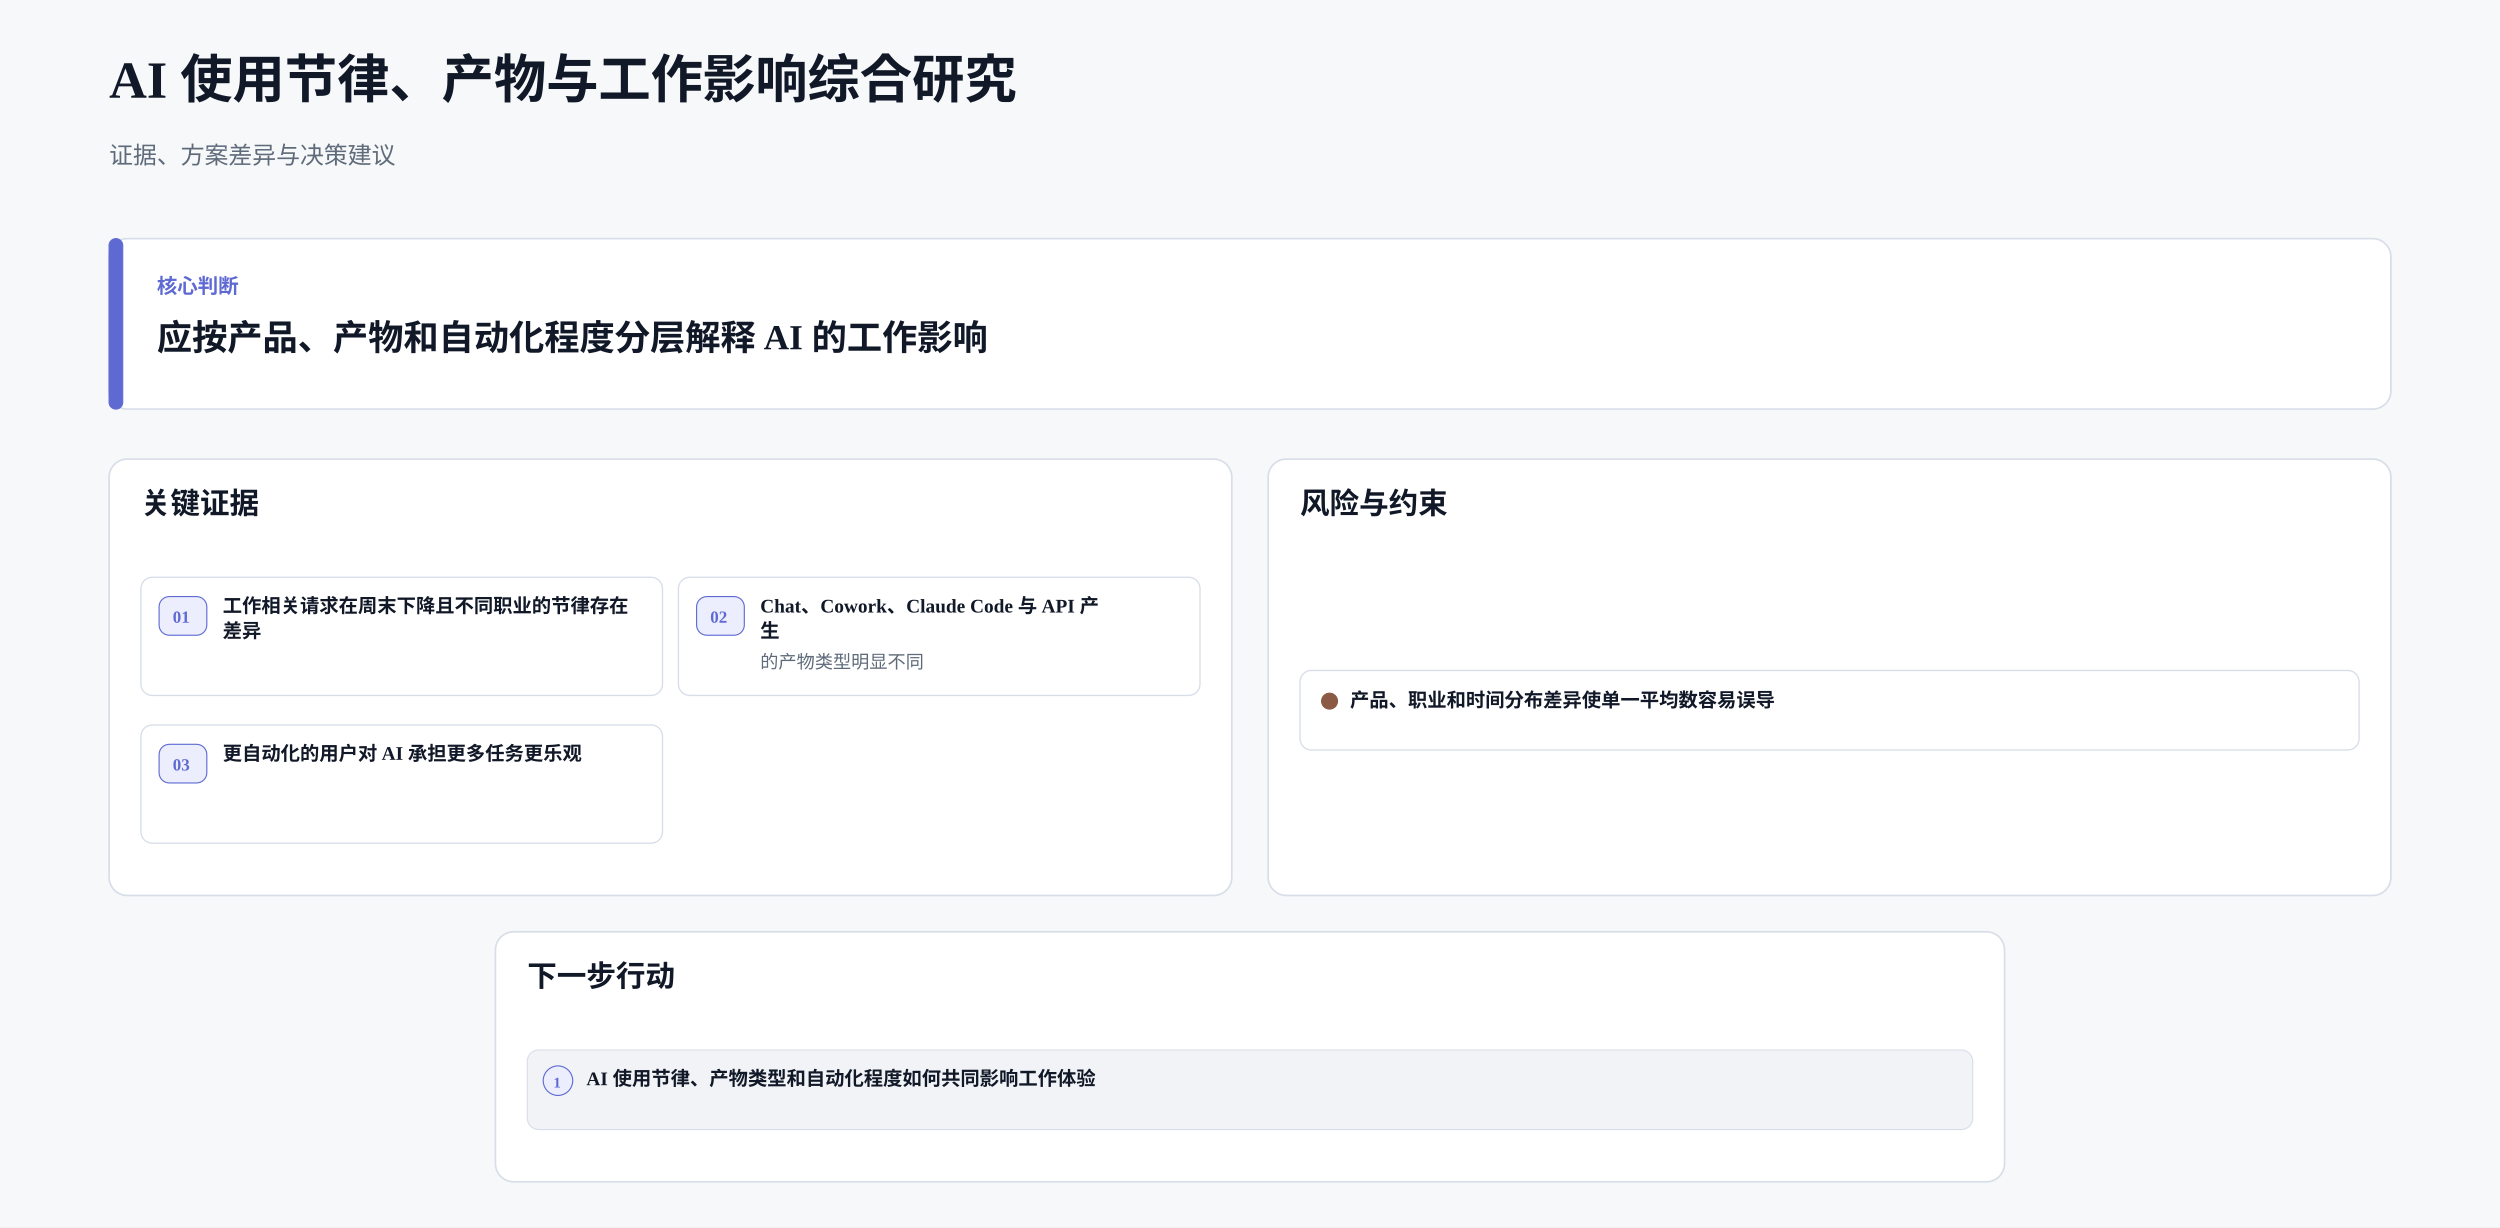
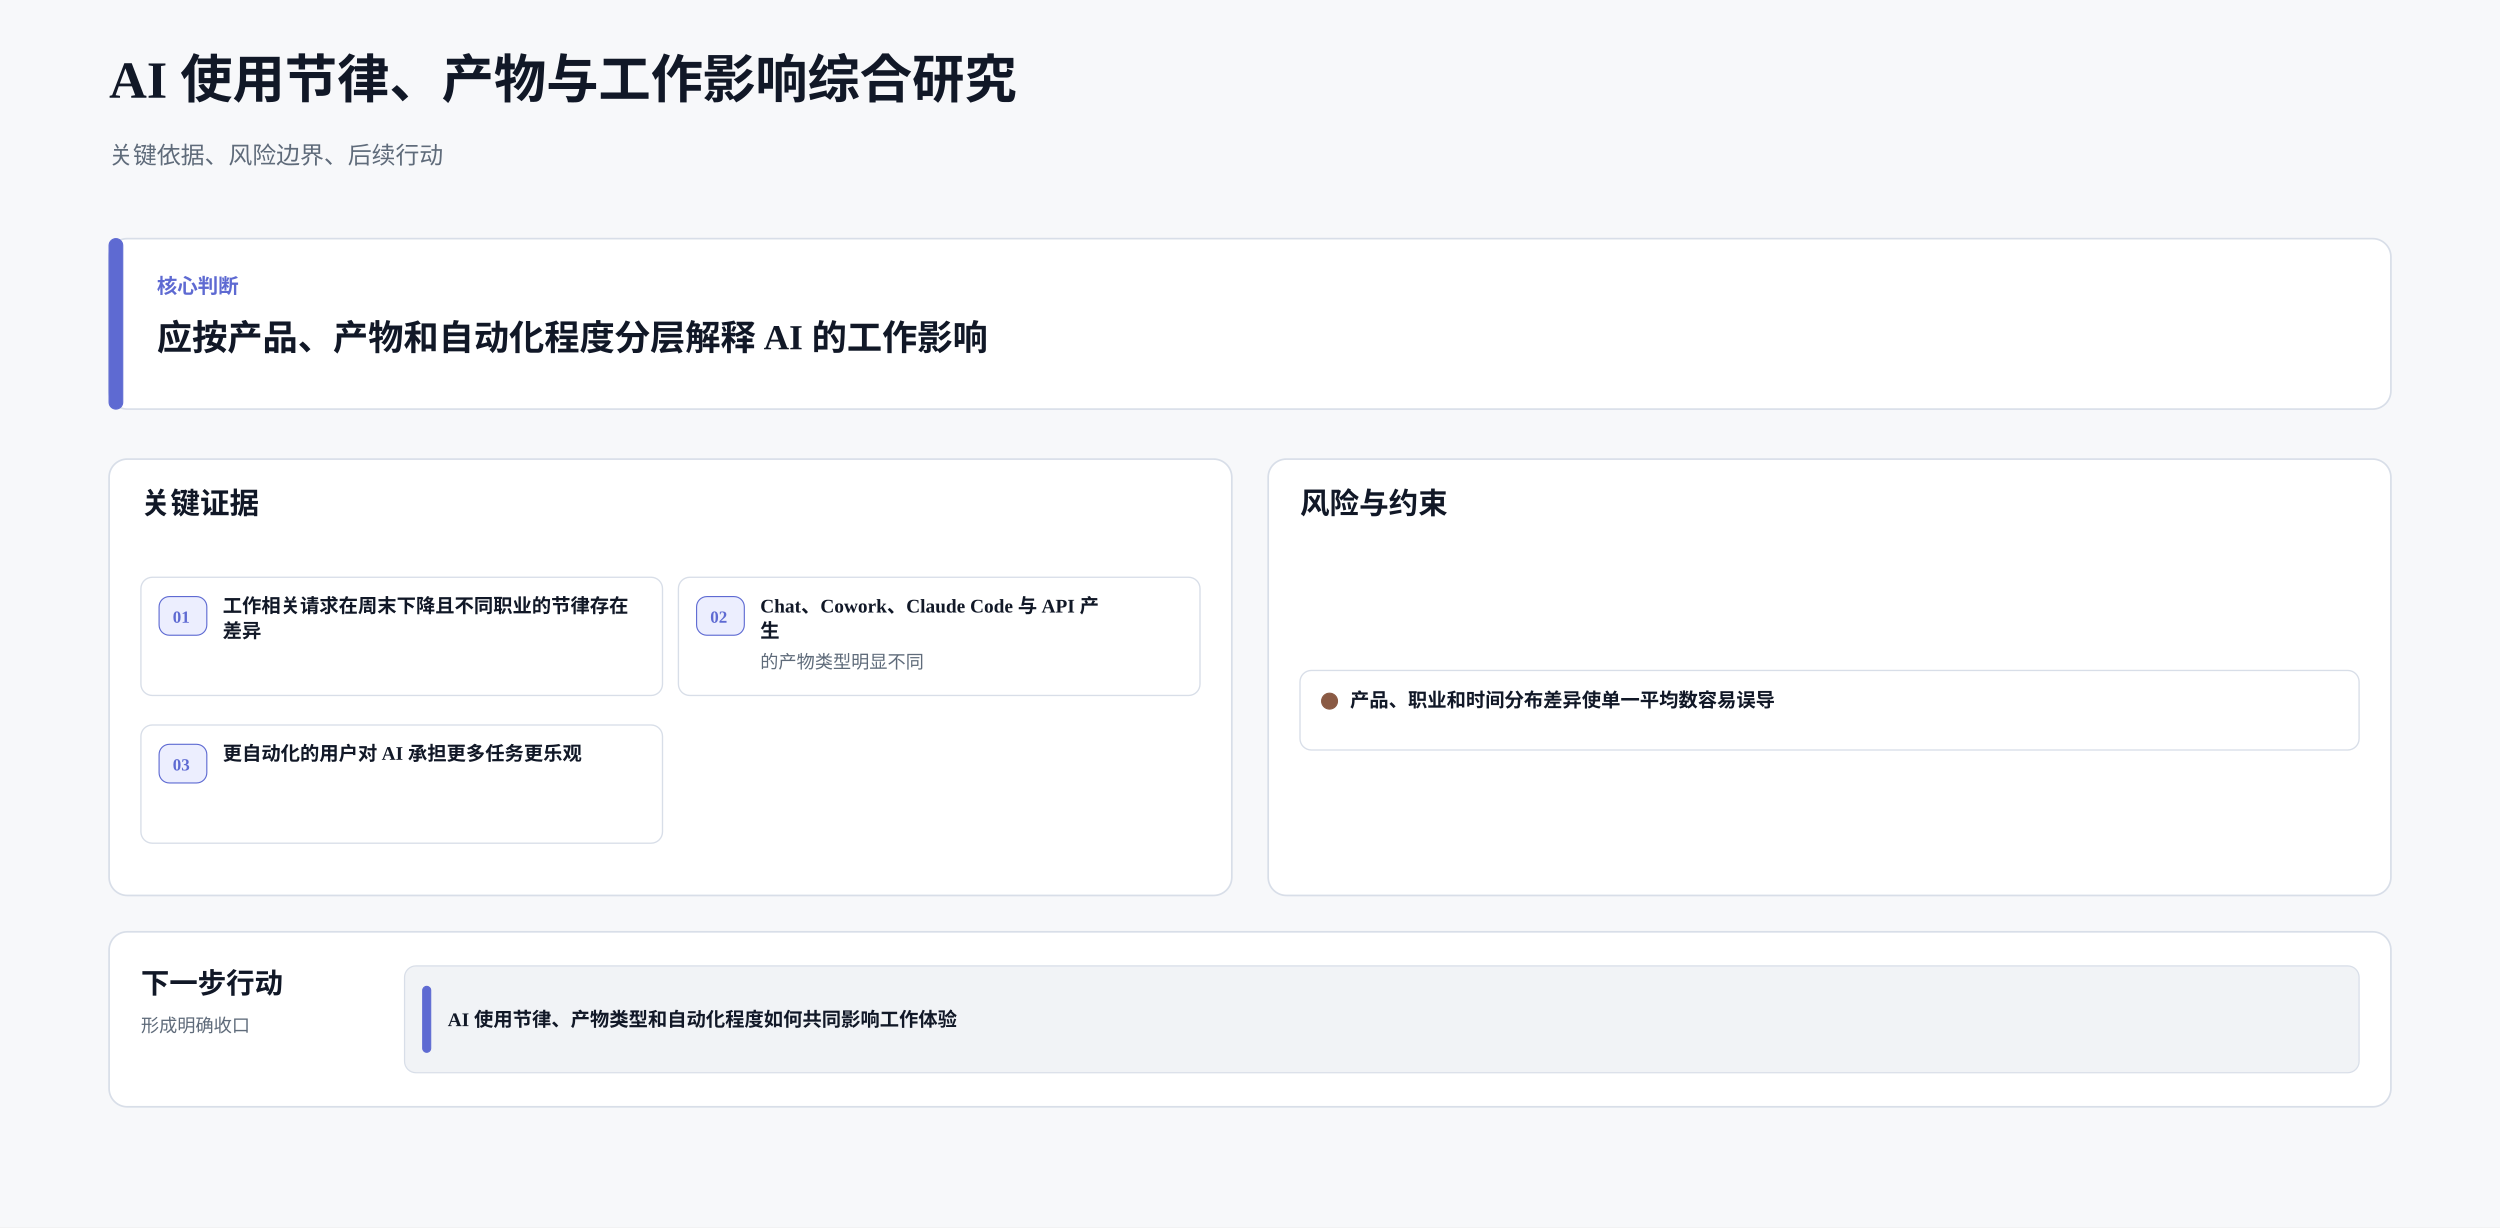
<svg xmlns="http://www.w3.org/2000/svg" width="2200" height="1080" viewBox="0 0 2200 1080" data-layout-engine="v4" data-layout="expression-canvas" data-pipeline-version="4.4" data-expression-mode="narrative-map" data-page-skeleton="overview-detail">
  <rect x="0" y="0" width="2200" height="1080" rx="0" fill="#F7F8FA" stroke="#F7F8FA" stroke-width="0" />
  <g>
    <g data-v43-block="title" data-block-type="title" data-x="96" data-y="40" data-width="2008" data-height="170" data-column="full">
      <text x="96" y="86" font-size="46" fill="#111827" font-weight="700">
        <tspan x="96" dy="0">AI 使用节律、产物与工作影响综合研究</tspan>
      </text>
      <text x="96" y="144" font-size="21" fill="#5F6B7A" font-weight="500">
-         <tspan x="96" dy="0">证据、方案差异与决策建议</tspan>
+         <tspan x="96" dy="0">关键依据、风险边界、后续行动</tspan>
      </text>
    </g>
    <g data-v43-block="statement" data-block-type="statement" data-x="96" data-y="210" data-width="2008" data-height="150" data-column="full">
      <rect x="96" y="210" width="2008" height="150" rx="16" fill="#FFFFFF" stroke="#D8DEE8" stroke-width="1.5" />
      <rect x="96" y="210" width="12" height="150" rx="6" fill="#5E6AD2" stroke="#5E6AD2" stroke-width="1" />
      <text x="138" y="258" font-size="18" fill="#5E6AD2" font-weight="700">
        <tspan x="138" dy="0">核心判断</tspan>
      </text>
      <text x="138" y="308" font-size="31" fill="#111827" font-weight="700">
        <tspan x="138" dy="0">应按产品、产物和自动化程度分层解释 AI 的工作影响</tspan>
      </text>
    </g>
    <g data-v43-block="evidence-list-1" data-block-type="evidence-list" data-x="96" data-y="404" data-width="988" data-height="384" data-column="left" data-component-variant="evidence-tiles" data-row="0" data-span="6" data-row-alignment="filled" data-offset-span="0" data-density="medium" data-preferred-width="1328" data-text-units="89" data-item-count="3" data-item-layout="grid-2" data-layout-reason="substantial-parallel-items">
      <rect x="96" y="404" width="988" height="384" rx="16" fill="#FFFFFF" stroke="#D8DEE8" stroke-width="1.5" data-v4-block-card="true" />
      <text x="124" y="452" font-size="26" fill="#111827" font-weight="700">
        <tspan x="124" dy="0">关键证据</tspan>
      </text>
      <rect x="124" y="508" width="459" height="104" rx="10" fill="#FFFFFF" stroke="#D8DEE8" stroke-width="1.2" data-v4-evidence-item="0" />
      <rect x="140" y="525" width="42" height="34" rx="9" fill="#ECEEFE" stroke="#5E6AD2" stroke-width="1" />
      <text x="152" y="548" font-size="15" fill="#5E6AD2" font-weight="700">
        <tspan x="152" dy="0">01</tspan>
      </text>
      <text x="196" y="539" font-size="17" fill="#111827" font-weight="700">
        <tspan x="196" dy="0">工作相关请求在周末下降且不同职业的节律存在</tspan>
        <tspan x="196" dy="22">差异</tspan>
      </text>
      <rect x="597" y="508" width="459" height="104" rx="10" fill="#FFFFFF" stroke="#D8DEE8" stroke-width="1.2" data-v4-evidence-item="1" />
      <rect x="613" y="525" width="42" height="34" rx="9" fill="#ECEEFE" stroke="#5E6AD2" stroke-width="1" />
      <text x="625" y="548" font-size="15" fill="#5E6AD2" font-weight="700">
        <tspan x="625" dy="0">02</tspan>
      </text>
      <text x="669" y="539" font-size="17" fill="#111827" font-weight="700">
        <tspan x="669" dy="0">Chat、Cowork、Claude Code 与 API 产</tspan>
        <tspan x="669" dy="22">生</tspan>
      </text>
      <text x="669" y="588" font-size="16" fill="#5F6B7A" font-weight="500">
        <tspan x="669" dy="0">的产物类型明显不同</tspan>
      </text>
      <rect x="124" y="638" width="459" height="104" rx="10" fill="#FFFFFF" stroke="#D8DEE8" stroke-width="1.2" data-v4-evidence-item="2" />
      <rect x="140" y="655" width="42" height="34" rx="9" fill="#ECEEFE" stroke="#5E6AD2" stroke-width="1" />
      <text x="152" y="678" font-size="15" fill="#5E6AD2" font-weight="700">
        <tspan x="152" dy="0">03</tspan>
      </text>
      <text x="196" y="669" font-size="17" fill="#111827" font-weight="700">
        <tspan x="196" dy="0">更自动化的用户对 AI 承担更多任务更乐观</tspan>
      </text>
    </g>
    <g data-v43-block="risk-list-2" data-block-type="risk-list" data-x="1116" data-y="404" data-width="988" data-height="384" data-column="right" data-component-variant="risk-cluster" data-row="0" data-span="6" data-row-alignment="filled" data-offset-span="0" data-density="medium" data-preferred-width="988" data-text-units="27" data-item-count="1" data-item-layout="rows" data-layout-reason="moderate-parallel-items">
      <rect x="1116" y="404" width="988" height="384" rx="16" fill="#FFFFFF" stroke="#D8DEE8" stroke-width="1.5" data-v4-block-card="true" />
      <text x="1144" y="452" font-size="26" fill="#111827" font-weight="700">
        <tspan x="1144" dy="0">风险与约束</tspan>
      </text>
      <rect x="1144" y="590" width="932" height="70" rx="10" fill="#FFFFFF" stroke="#D8DEE8" stroke-width="1.2" data-v4-risk-item="0" />
      <circle cx="1170" cy="617" r="7" fill="#8A5A44" stroke="#8A5A44" stroke-width="1" />
      <text x="1188" y="622" font-size="17" fill="#111827" font-weight="700">
        <tspan x="1188" dy="0">产品、职业和时间分布差异使单一平均数容易误导</tspan>
      </text>
    </g>
-     <g data-v43-block="action-list-3" data-block-type="action-list" data-x="436" data-y="820" data-width="1328" data-height="220" data-column="center" data-component-variant="action-checklist" data-row="1" data-span="8" data-row-alignment="centered" data-offset-span="2" data-density="medium" data-preferred-width="988" data-text-units="33" data-item-count="1" data-item-layout="rows" data-layout-reason="moderate-parallel-items">
-       <rect x="436" y="820" width="1328" height="220" rx="16" fill="#FFFFFF" stroke="#D8DEE8" stroke-width="1.5" data-v4-block-card="true" />
-       <text x="464" y="868" font-size="26" fill="#111827" font-weight="700">
-         <tspan x="464" dy="0">下一步行动</tspan>
+     <g data-v43-block="action-list-3" data-block-type="action-list" data-x="96" data-y="820" data-width="2008" data-height="154" data-column="full" data-component-variant="action-checklist" data-row="1" data-span="12" data-row-alignment="filled" data-offset-span="0" data-density="medium" data-preferred-width="2008" data-text-units="33" data-item-count="1" data-item-layout="footer-band" data-layout-reason="full-width-closing-band">
+       <rect x="96" y="820" width="2008" height="154" rx="16" fill="#FFFFFF" stroke="#D8DEE8" stroke-width="1.5" />
+       <text x="124" y="874" font-size="25" fill="#111827" font-weight="700">
+         <tspan x="124" dy="0">下一步行动</tspan>
      </text>
-       <rect x="464" y="924" width="1272" height="70" rx="10" fill="#F1F3F6" stroke="#D8DEE8" stroke-width="1" data-v4-action-item="0" />
-       <circle cx="491" cy="951" r="13" fill="#ECEEFE" stroke="#5E6AD2" stroke-width="1" />
-       <text x="487" y="957" font-size="13" fill="#5E6AD2" font-weight="700">
-         <tspan x="487" dy="0">1</tspan>
+       <text x="124" y="908" font-size="16" fill="#5F6B7A" font-weight="500">
+         <tspan x="124" dy="0">形成明确收口</tspan>
      </text>
-       <text x="516" y="955" font-size="17" fill="#111827" font-weight="700">
-         <tspan x="516" dy="0">AI 使用节律、产物类型和自动化程度如何共同影响工作体验</tspan>
+       <rect x="356" y="850" width="1720" height="94" rx="10" fill="#F1F3F6" stroke="#D8DEE8" stroke-width="1.1" data-v4-support-band-item="0" data-has-secondary="false" data-label-layout="centered" />
+       <rect x="372" y="868" width="7" height="58" rx="3.5" fill="#5E6AD2" stroke="#5E6AD2" stroke-width="1" />
+       <text x="394" y="903" font-size="17" fill="#111827" font-weight="700">
+         <tspan x="394" dy="0">AI 使用节律、产物类型和自动化程度如何共同影响工作体验</tspan>
      </text>
    </g>
  </g>
</svg>
